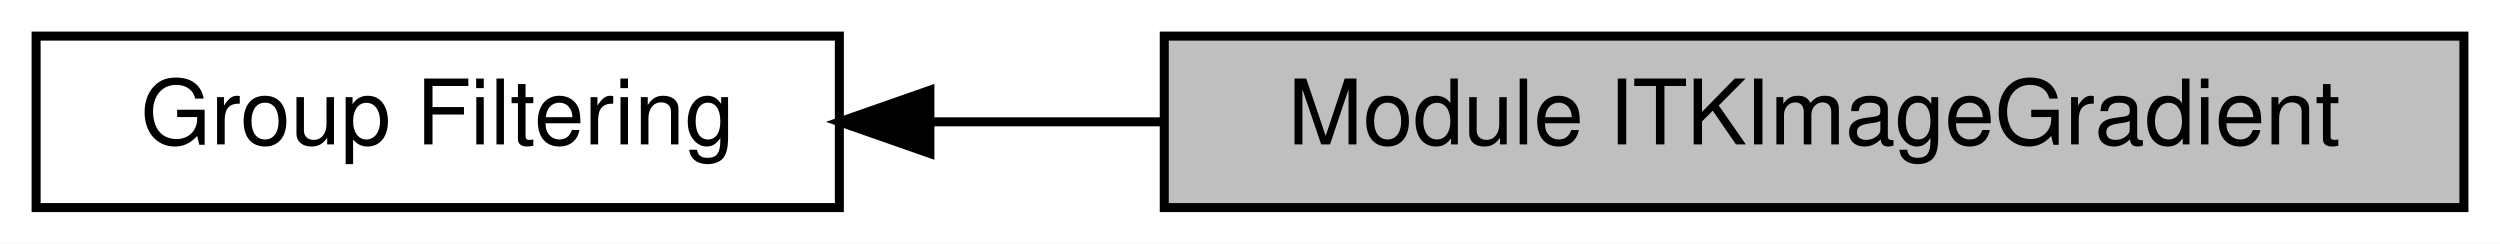
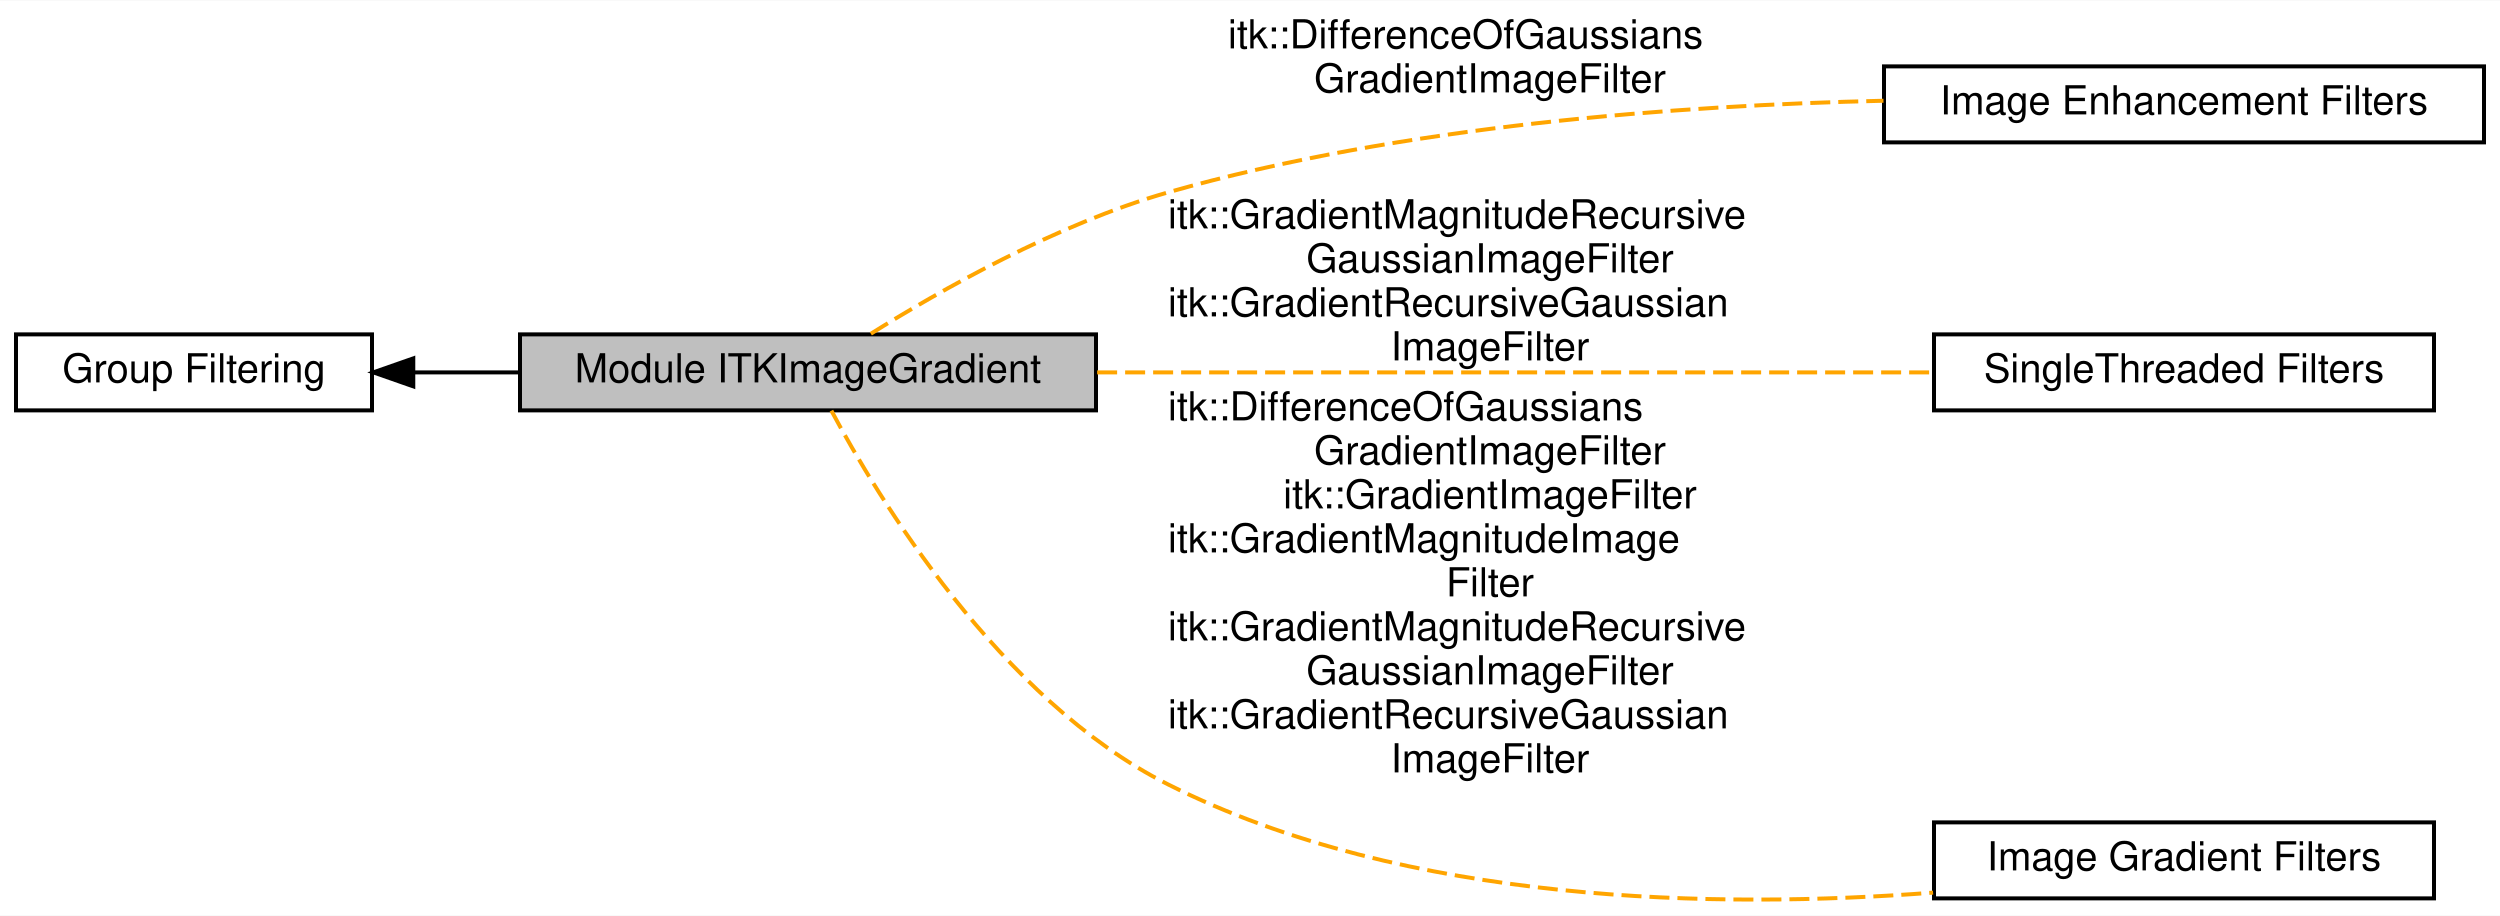
- <svg xmlns="http://www.w3.org/2000/svg" xmlns:xlink="http://www.w3.org/1999/xlink" width="277pt" height="27pt" viewBox="0.00 0.00 277.00 27.00">
-   <g id="graph0" class="graph" transform="scale(1 1) rotate(0) translate(4 23)">
-     <polygon fill="white" stroke="transparent" points="-4,4 -4,-23 273,-23 273,4 -4,4" />
+ <svg xmlns="http://www.w3.org/2000/svg" xmlns:xlink="http://www.w3.org/1999/xlink" width="625pt" height="229pt" viewBox="0.00 0.00 625.00 228.81">
+   <g id="graph0" class="graph" transform="scale(1 1) rotate(0) translate(4 224.81)">
+     <polygon fill="white" stroke="transparent" points="-4,4 -4,-224.81 621,-224.81 621,4 -4,4" />
    <g id="node1" class="node">
      <g id="a_node1">
-         <a xlink:href="group__Group-Filtering.html" target="_top" xlink:title="This group of modules are filters that modify data in the ITK pipeline framework. These filters take ...">
-           <polygon fill="white" stroke="black" points="89,-19 0,-19 0,0 89,0 89,-19" />
-           <text text-anchor="middle" x="44.5" y="-7" font-family="Helvetica,sans-Serif" font-size="10.00">Group Filtering</text>
+         <a xlink:href="group__ImageEnhancement.html" target="_top" xlink:title=" ">
+           <polygon fill="white" stroke="black" points="617,-208.31 467,-208.31 467,-189.31 617,-189.31 617,-208.31" />
+           <text text-anchor="middle" x="542" y="-196.31" font-family="Helvetica,sans-Serif" font-size="10.00">Image Enhancement Filters</text>
        </a>
      </g>
    </g>
    <g id="node2" class="node">
      <g id="a_node2">
+         <a xlink:href="group__SingleThreaded.html" target="_top" xlink:title=" ">
+           <polygon fill="white" stroke="black" points="604.5,-141.31 479.5,-141.31 479.5,-122.31 604.5,-122.31 604.5,-141.31" />
+           <text text-anchor="middle" x="542" y="-129.31" font-family="Helvetica,sans-Serif" font-size="10.00">SingleThreaded Filters</text>
+         </a>
+       </g>
+     </g>
+     <g id="node3" class="node">
+       <g id="a_node3">
+         <a xlink:href="group__GradientFilters.html" target="_top" xlink:title=" ">
+           <polygon fill="white" stroke="black" points="604.5,-19.31 479.5,-19.31 479.5,-0.31 604.5,-0.31 604.5,-19.31" />
+           <text text-anchor="middle" x="542" y="-7.31" font-family="Helvetica,sans-Serif" font-size="10.00">Image Gradient Filters</text>
+         </a>
+       </g>
+     </g>
+     <g id="node4" class="node">
+       <g id="a_node4">
+         <a xlink:href="group__Group-Filtering.html" target="_top" xlink:title="This group of modules are filters that modify data in the ITK pipeline framework. These filters take ...">
+           <polygon fill="white" stroke="black" points="89,-141.31 0,-141.31 0,-122.31 89,-122.31 89,-141.31" />
+           <text text-anchor="middle" x="44.5" y="-129.31" font-family="Helvetica,sans-Serif" font-size="10.00">Group Filtering</text>
+         </a>
+       </g>
+     </g>
+     <g id="node5" class="node">
+       <g id="a_node5">
        <a xlink:title="This module contains filters that compute differential operations in images. In particular,...">
-           <polygon fill="#bfbfbf" stroke="black" points="269,-19 125,-19 125,0 269,0 269,-19" />
-           <text text-anchor="middle" x="197" y="-7" font-family="Helvetica,sans-Serif" font-size="10.00">Module ITKImageGradient</text>
+           <polygon fill="#bfbfbf" stroke="black" points="270,-141.31 126,-141.31 126,-122.31 270,-122.31 270,-141.31" />
+           <text text-anchor="middle" x="198" y="-129.31" font-family="Helvetica,sans-Serif" font-size="10.00">Module ITKImageGradient</text>
        </a>
      </g>
    </g>
    <g id="edge1" class="edge">
-       <path fill="none" stroke="black" d="M99.27,-9.5C107.55,-9.5 116.2,-9.5 124.78,-9.5" />
-       <polygon fill="black" stroke="black" points="99.03,-6 89.03,-9.5 99.03,-13 99.03,-6" />
+       <path fill="none" stroke="black" d="M99.51,-131.81C108.06,-131.81 117.01,-131.81 125.88,-131.81" />
+       <polygon fill="black" stroke="black" points="99.32,-128.31 89.32,-131.81 99.32,-135.31 99.32,-128.31" />
+     </g>
+     <g id="edge2" class="edge">
+       <path fill="none" stroke="orange" stroke-dasharray="5,2" d="M213.71,-141.47C230.79,-152.15 260.19,-168.89 288,-176.81 346.62,-193.5 415.71,-198.58 466.87,-199.72" />
+       <text text-anchor="start" x="303" y="-212.81" font-family="Helvetica,sans-Serif" font-size="10.00">itk::DifferenceOfGaussians</text>
+       <text text-anchor="middle" x="368.5" y="-201.81" font-family="Helvetica,sans-Serif" font-size="10.00">GradientImageFilter</text>
+     </g>
+     <g id="edge4" class="edge">
+       <path fill="none" stroke="orange" stroke-dasharray="5,2" d="M270.28,-131.81C332.04,-131.81 420.48,-131.81 479.27,-131.81" />
+       <text text-anchor="start" x="288" y="-167.81" font-family="Helvetica,sans-Serif" font-size="10.00">itk::GradientMagnitudeRecursive</text>
+       <text text-anchor="middle" x="368.5" y="-156.81" font-family="Helvetica,sans-Serif" font-size="10.00">GaussianImageFilter</text>
+       <text text-anchor="start" x="288" y="-145.81" font-family="Helvetica,sans-Serif" font-size="10.00">itk::GradientRecursiveGaussian</text>
+       <text text-anchor="middle" x="368.5" y="-134.81" font-family="Helvetica,sans-Serif" font-size="10.00">ImageFilter</text>
+     </g>
+     <g id="edge3" class="edge">
+       <path fill="none" stroke="orange" stroke-dasharray="5,2" d="M203.85,-122.23C215.21,-100.97 245.79,-50.07 288,-28.81 347.8,1.31 425.78,2.36 479.27,-1.75" />
+       <text text-anchor="start" x="288" y="-119.81" font-family="Helvetica,sans-Serif" font-size="10.00">itk::DifferenceOfGaussians</text>
+       <text text-anchor="middle" x="368.5" y="-108.81" font-family="Helvetica,sans-Serif" font-size="10.00">GradientImageFilter</text>
+       <text text-anchor="middle" x="368.5" y="-97.81" font-family="Helvetica,sans-Serif" font-size="10.00">itk::GradientImageFilter</text>
+       <text text-anchor="start" x="288" y="-86.81" font-family="Helvetica,sans-Serif" font-size="10.00">itk::GradientMagnitudeImage</text>
+       <text text-anchor="middle" x="368.5" y="-75.81" font-family="Helvetica,sans-Serif" font-size="10.00">Filter</text>
+       <text text-anchor="start" x="288" y="-64.81" font-family="Helvetica,sans-Serif" font-size="10.00">itk::GradientMagnitudeRecursive</text>
+       <text text-anchor="middle" x="368.5" y="-53.81" font-family="Helvetica,sans-Serif" font-size="10.00">GaussianImageFilter</text>
+       <text text-anchor="start" x="288" y="-42.81" font-family="Helvetica,sans-Serif" font-size="10.00">itk::GradientRecursiveGaussian</text>
+       <text text-anchor="middle" x="368.5" y="-31.81" font-family="Helvetica,sans-Serif" font-size="10.00">ImageFilter</text>
    </g>
  </g>
</svg>
